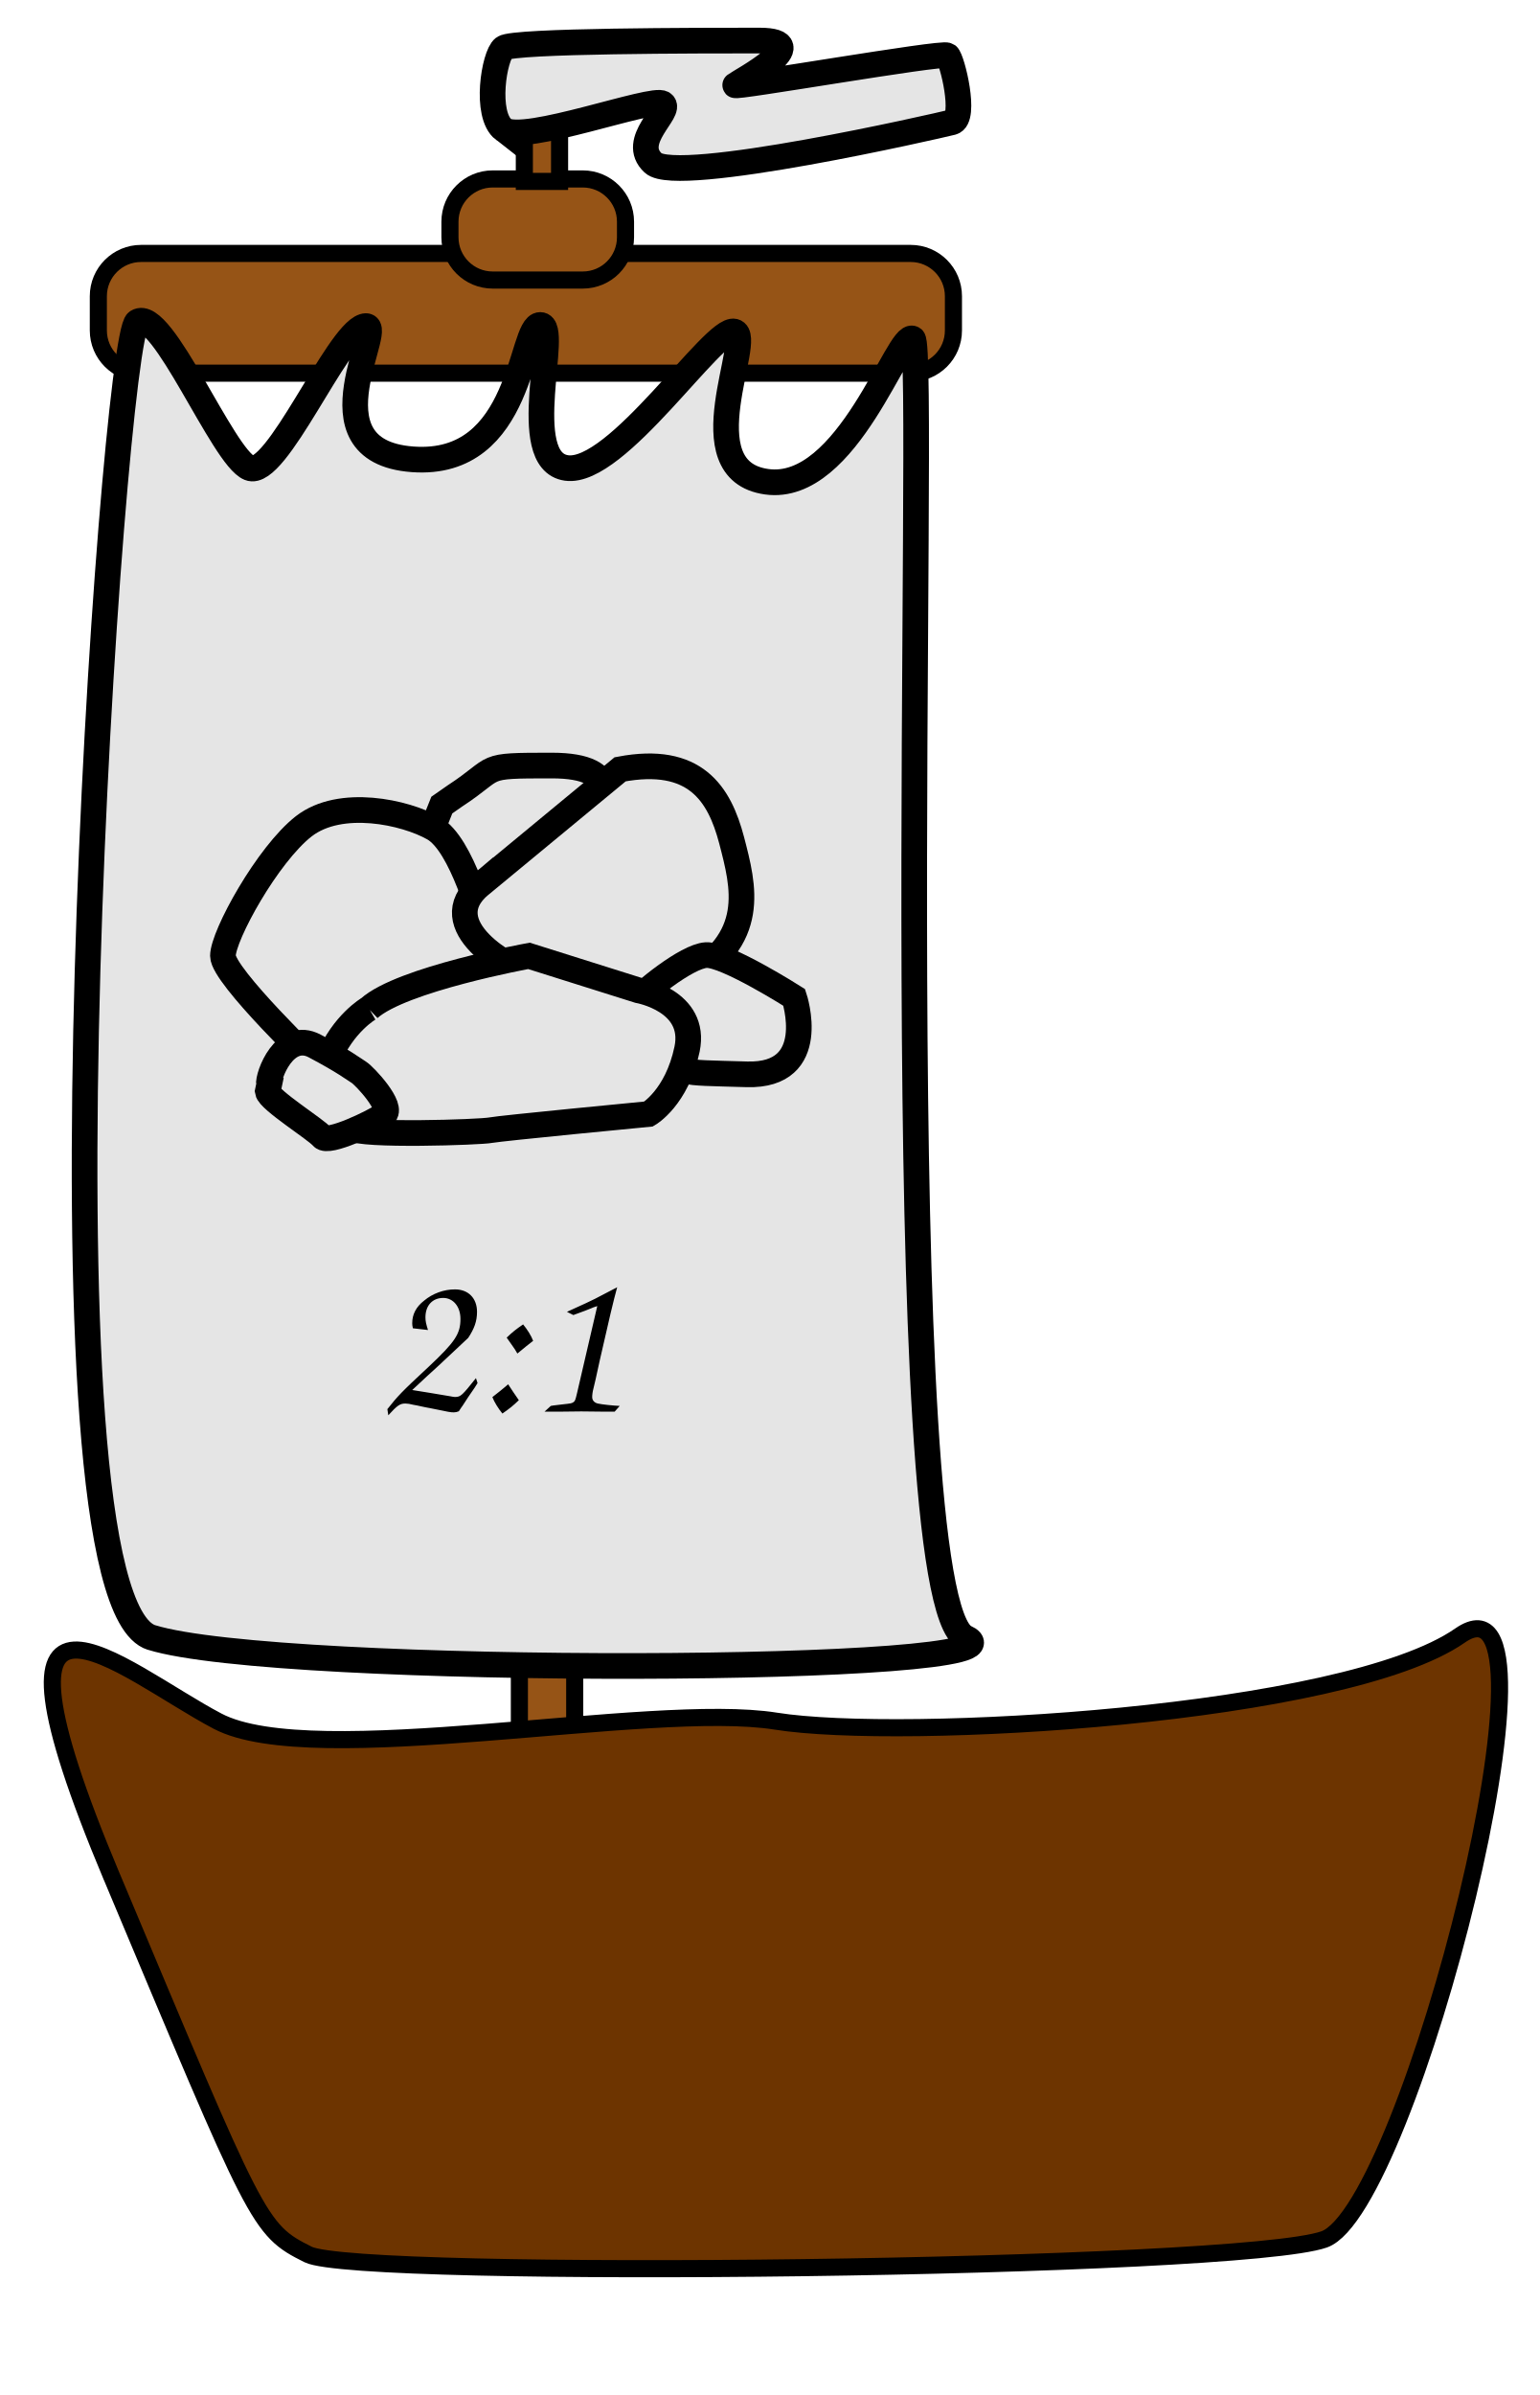
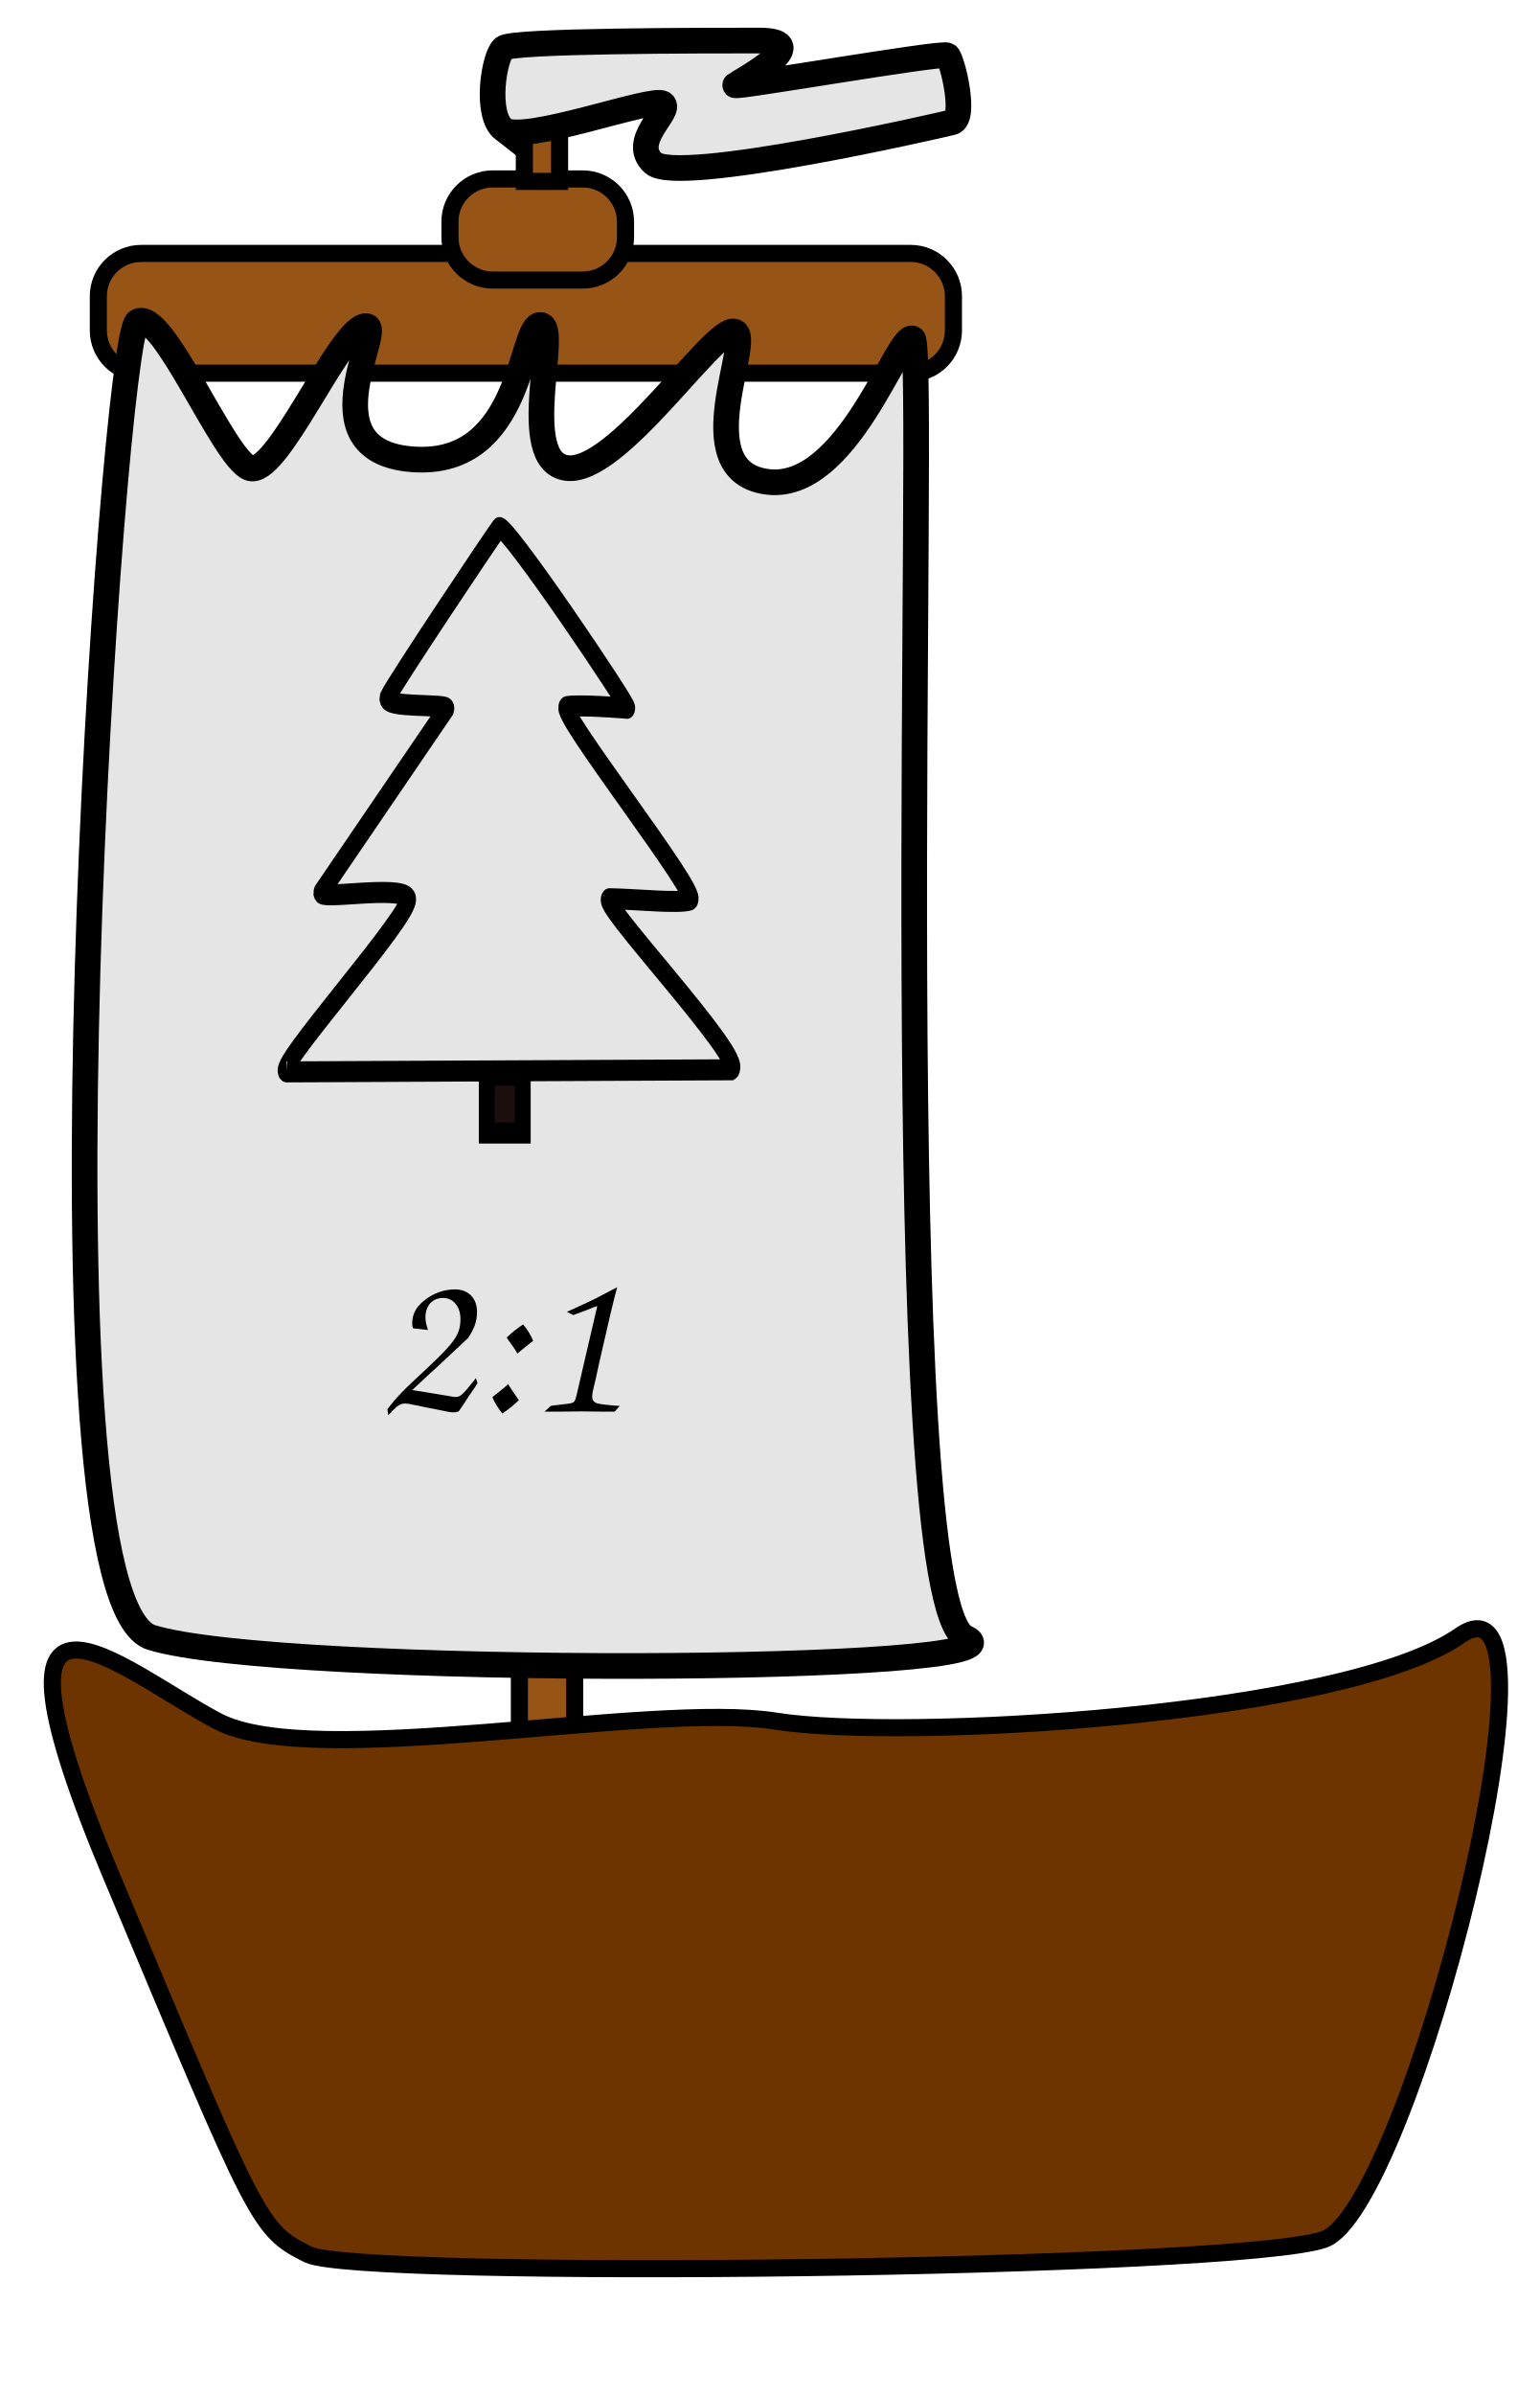
<svg xmlns="http://www.w3.org/2000/svg" width="180" height="280">
  <defs>undefinedundefined</defs>
  <g class="layer">
    <rect fill="#965416" height="13.53" id="svg_10" stroke="#000000" stroke-width="2" width="6.47" x="60.74" y="190.63" />
    <path d="m13.09,219.45c17.06,40.59 17.06,41.18 22.94,44.12c5.88,2.94 108.82,1.76 118.82,-1.76c10,-3.53 29.41,-80 15.88,-70.59c-13.53,9.41 -65.29,12.35 -80,10c-14.71,-2.35 -54.12,5.88 -65.29,0c-11.18,-5.88 -29.41,-22.35 -12.35,18.24l0,-0.01z" fill="#6d3400" id="svg_9" stroke="#000000" stroke-width="2" />
    <rect fill="#965416" height="14" id="svg_2" rx="5" ry="5" stroke="#000000" stroke-width="2" width="100" x="11.5" y="29.63" />
    <rect fill="#965416" height="11.82" id="svg_3" rx="5" ry="5" stroke="#000000" stroke-width="2" width="20.53" x="52.62" y="20.92" />
    <path d="m17.74,191.45c-14.87,-4.62 -4.57,-151.96 -1.69,-153.82c0.72,-0.46 1.71,0.29 2.83,1.71c1.12,1.42 2.38,3.49 3.64,5.66c1.26,2.17 2.54,4.44 3.69,6.25c1.15,1.81 2.18,3.15 2.96,3.46c3.13,1.26 10.17,-15.53 13.36,-16.54c3.19,-1.02 -7.28,14.57 5.72,15.53c13,0.96 12.52,-15.71 14.93,-15.71c2.41,0 -2.83,15.89 3.07,16.72c5.9,0.84 17.21,-16.54 19.62,-15.95c2.41,0.6 -5.72,16.24 3.79,17.56c9.51,1.32 15.41,-17.74 17.09,-16.72c1.69,1.02 -3.25,147.58 6.14,151.84c9.39,4.26 -80.29,4.62 -95.16,0l0.01,0.01z" fill="#e5e5e5" id="svg_5" stroke="#000000" stroke-width="3" />
    <rect fill="#965416" height="8.82" id="svg_6" stroke="#000000" stroke-width="2" width="4.12" x="61.32" y="12.39" />
    <path d="m58.91,15.16c-2.26,-1.74 -1.13,-8.68 0,-9.55c1.13,-0.87 23.12,-0.87 29.89,-0.87c6.77,0 -2.26,4.77 -2.82,5.21c-0.56,0.43 24.25,-3.91 24.81,-3.47c0.56,0.43 2.26,7.38 0.56,7.81c-1.69,0.43 -32.14,7.38 -34.96,4.77c-2.82,-2.6 2.26,-6.08 1.13,-6.95c-1.13,-0.87 -16.35,4.77 -18.61,3.04l0,0.01z" fill="#e5e5e5" id="svg_7" stroke="#000000" stroke-width="3" />
    <text fill="#000000" font-family="Cursive" font-size="25" id="svg_12" stroke="#000000" stroke-width="0" text-anchor="middle" transform="matrix(1 0 0 1 0 0) matrix(1 0 0 1 0 0) matrix(1 0 0 1 0 0)" x="58.38" xml:space="preserve" y="165.04">2:1</text>
    <text fill="#000000" font-family="Cursive" font-size="44" id="svg_14" stroke="#000000" stroke-width="0" text-anchor="middle" textLength="0" x="58.37" xml:space="preserve" y="119.74" />
-     <g id="svg_79">
-       <path d="m53.19,93.06c5.32,-3.47 2.71,-3.56 11.32,-3.56c8.6,0 5.73,4.59 5.32,6.49c-0.41,1.89 -2.05,10.54 -2.46,10.54c-0.41,0 -19.25,-3.52 -19.25,-3.52l3.55,-8.89l1.52,-1.06z" fill="#e5e5e5" id="svg_78" stroke="#000000" stroke-width="3" />
-       <path d="m35.55,96.58c-4.27,3.32 -9.48,12.8 -9.48,15.17c0,2.37 11.14,13.04 11.14,13.04c0,0 11.85,-1.66 14.69,-3.08c2.85,-1.42 5.93,-9.24 5.21,-11.61c-0.71,-2.37 -3.08,-11.38 -6.4,-13.27c-3.32,-1.89 -10.9,-3.55 -15.17,-0.24l0,0z" fill="#e5e5e5" id="svg_77" stroke="#000000" stroke-width="3" />
-       <path d="m56.17,103.45l16.35,-13.51c8.77,-1.66 11.61,2.85 13.04,8.29c1.42,5.45 3.08,11.61 -5.45,16.35c-8.53,4.74 -15.64,-0.24 -18.01,-0.71c-2.37,-0.47 -11.61,-5.69 -5.93,-10.43l0,0z" fill="#e5e5e5" id="svg_76" stroke="#000000" stroke-width="3" />
-       <path d="m92.88,116.61c0,0 3.09,9.24 -5.53,8.99c-8.62,-0.25 -7.59,-0.02 -7.95,-2.38c-0.35,-2.36 -6.92,-4.1 -5.6,-5.66c1.31,-1.56 6.49,-5.75 8.77,-5.9c2.28,-0.15 10.31,4.95 10.31,4.95z" fill="#e5e5e5" id="svg_75" stroke="#000000" stroke-width="3" />
-       <path d="m43.14,117.91c3.78,-3.44 18.72,-6.16 18.72,-6.16c0,0 12.8,4.03 12.8,4.03c0,0 6.87,1.19 5.69,6.87c-1.19,5.69 -4.5,7.59 -4.5,7.59c0,0 -17.3,1.66 -18.48,1.89c-1.19,0.24 -15.17,0.71 -16.35,-0.24c-1.19,-0.95 -4.32,-3.88 -2.61,-8.06c1.71,-4.18 4.74,-5.93 4.74,-5.93l0,0z" fill="#e5e5e5" id="svg_74" stroke="#000000" stroke-width="3" />
-       <path d="m31.45,126.83c-0.17,-1.03 1.85,-6.41 5.36,-4.54c3.51,1.86 4.52,2.68 5.17,3.08c0.64,0.4 4.13,4.11 2.93,4.97c-1.2,0.86 -6.54,3.42 -7.23,2.57c-0.69,-0.86 -6.2,-4.28 -6.37,-5.31l0.16,-0.76l0,0z" fill="#e5e5e5" id="svg_73" stroke="#000000" stroke-width="3" />
+     <g id="svg_79" transform="translate(5 19) translate(27.7103 41.9544) matrix(0.369586 0 0 0.491317 -11.038 -0.734362)">
+       <polyline fill="none" id="svg_11" opacity="0.5" points="495,511 " stroke="#000000" stroke-linecap="round" stroke-width="5" />
+       <polyline fill="none" id="svg_4" opacity="0.5" points="735,437 " stroke="#000000" stroke-linecap="round" stroke-width="5" />
+       <g id="svg_8">
+         <path d="m32.25,132.49l140.51,-0.5c5.11,-2.36 -44.15,-41.4 -38.34,-40.7c8.42,0.1 21.43,1.18 25.27,0.3c3.83,-0.88 -42.87,-45.52 -38.94,-46.02c3.93,-0.5 17.8,0.3 19.07,0.4c1.28,0.1 -38.74,-44.64 -40.51,-42.97c-1.77,1.67 -33.82,37.76 -35.29,40.41c-1.48,2.65 19.17,1.38 18.59,2.65l-39.52,43.65c-1.57,2.07 24.88,-1.77 27.33,1.38c2.46,3.15 -44.31,42.01 -38.15,41.4l-0.01,0l-0.01,0z" fill="none" id="svg_1" stroke="#000000" stroke-width="5" />
+         <rect fill="#1c0e0e" height="13.77" id="svg_13" stroke="#000000" stroke-width="5" width="11.41" x="95.37" y="133.27" />
+       </g>
    </g>
  </g>
</svg>
